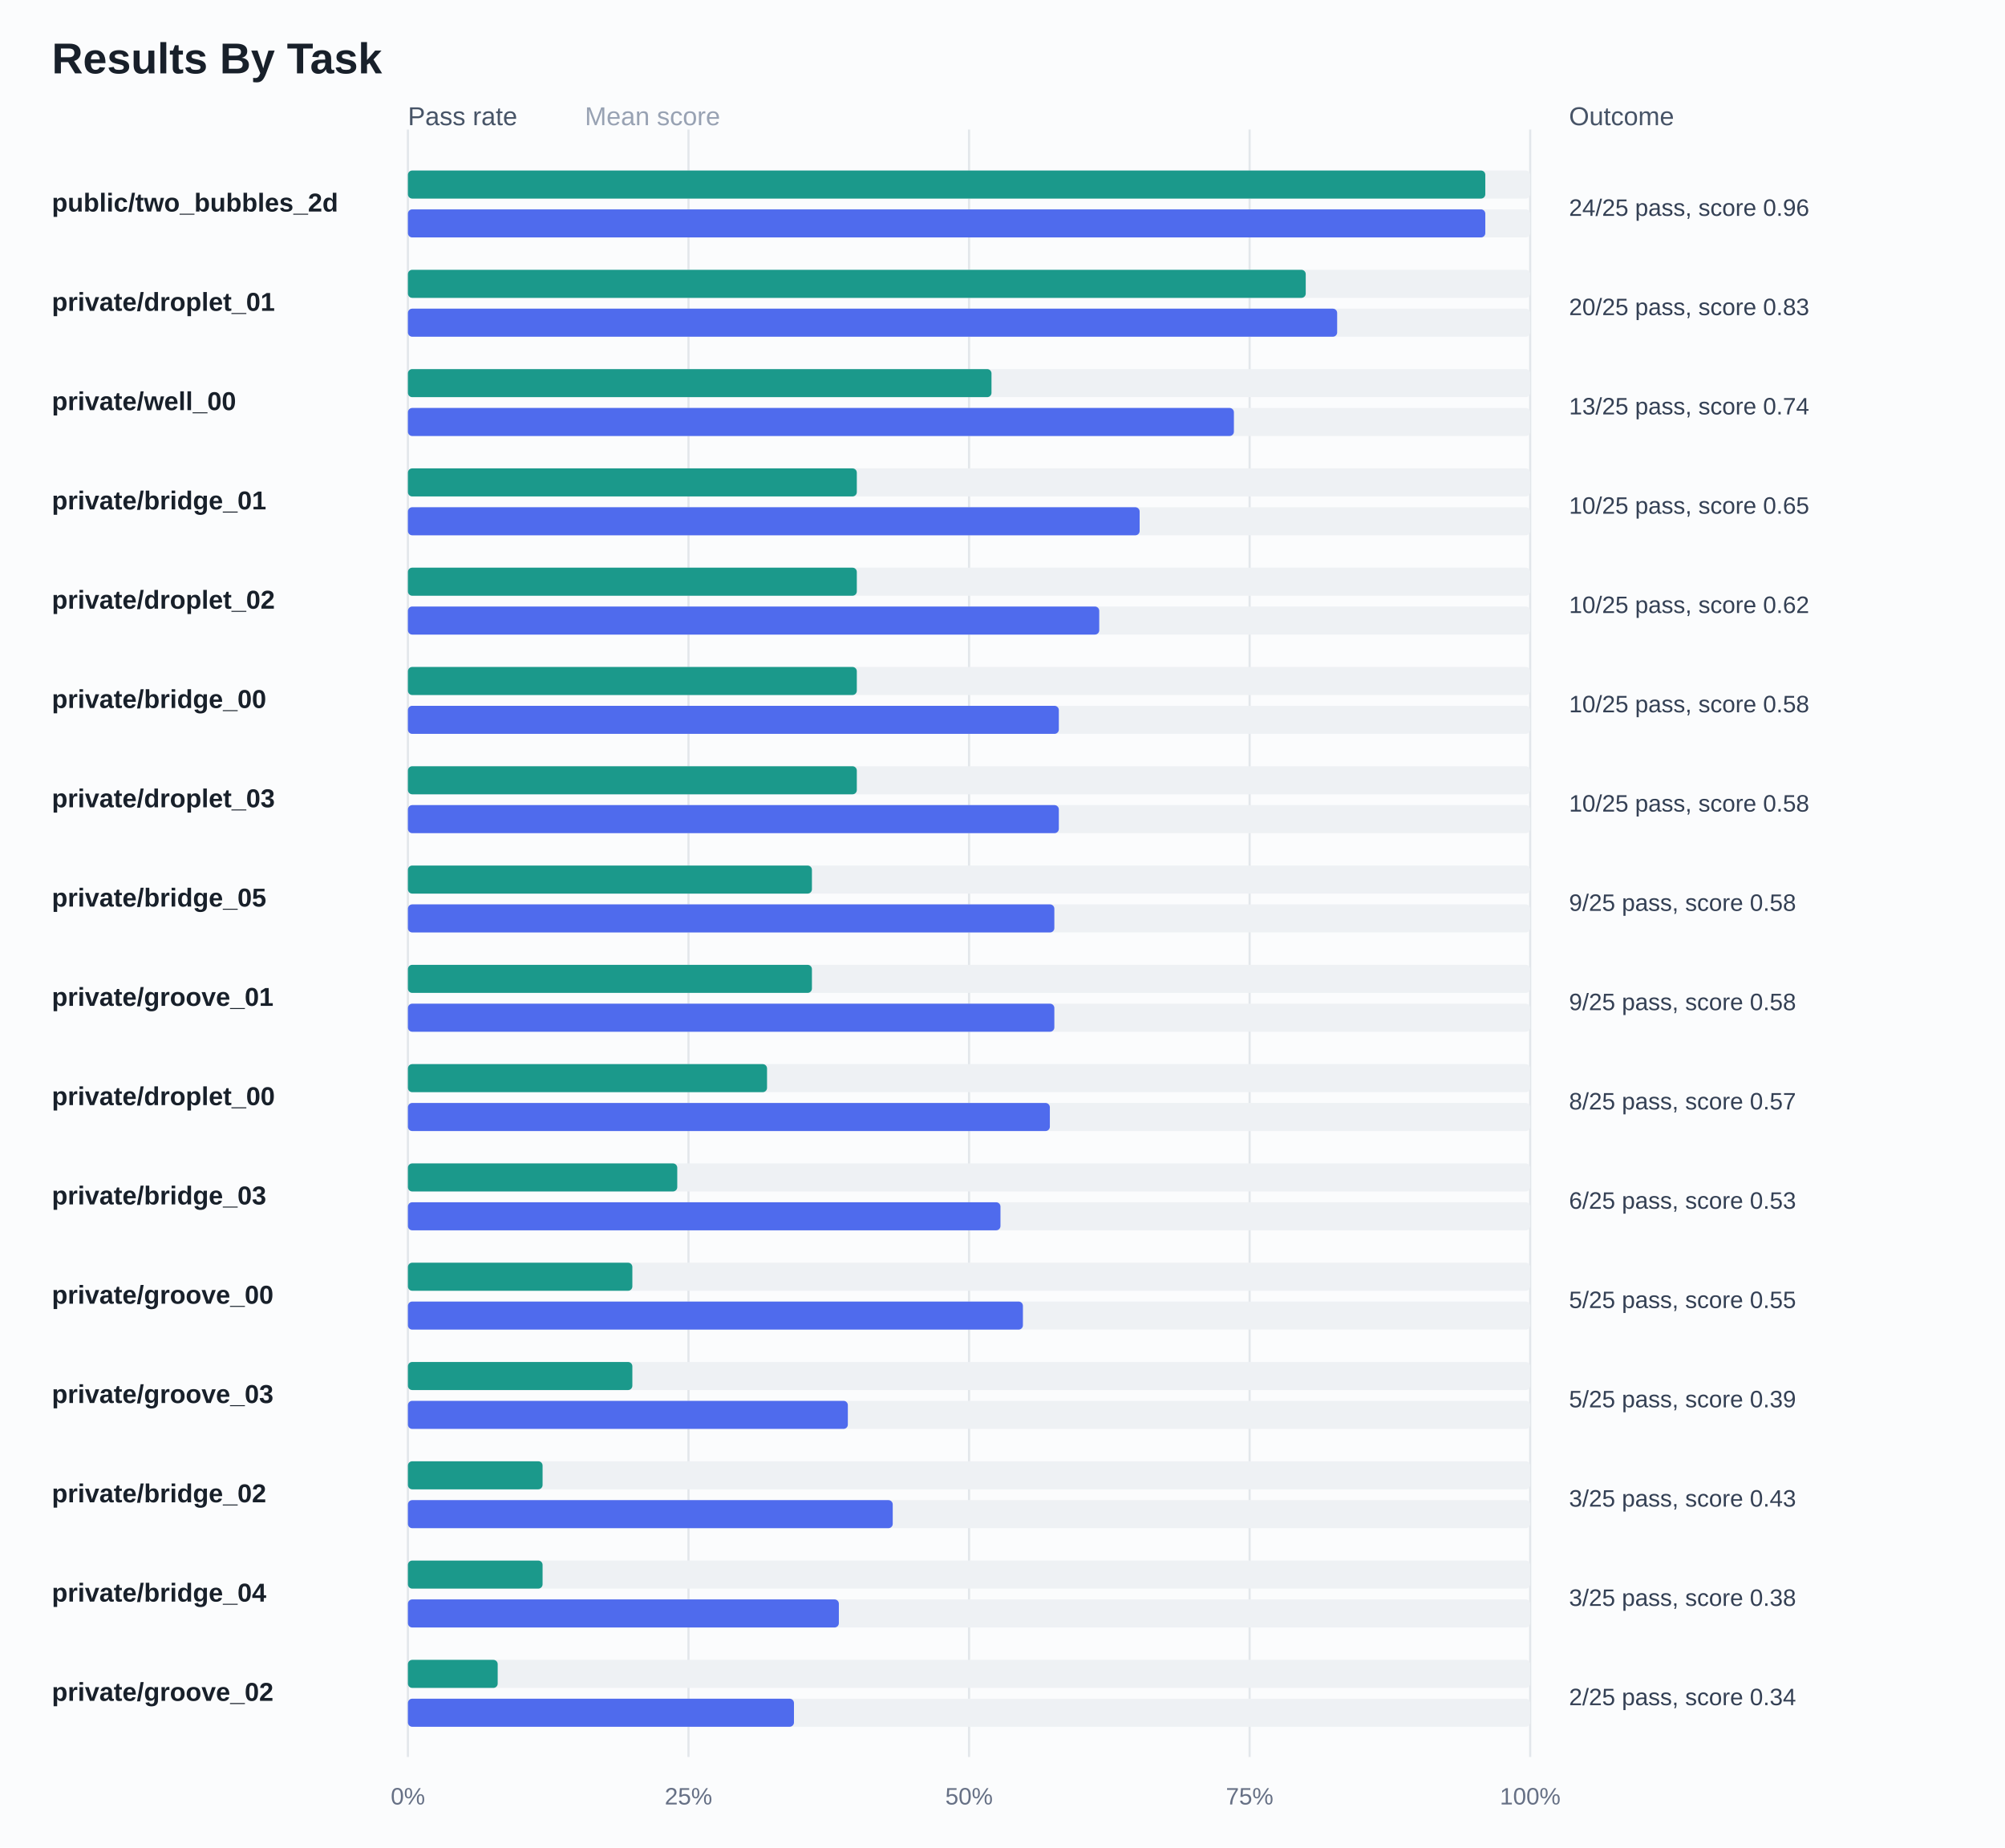
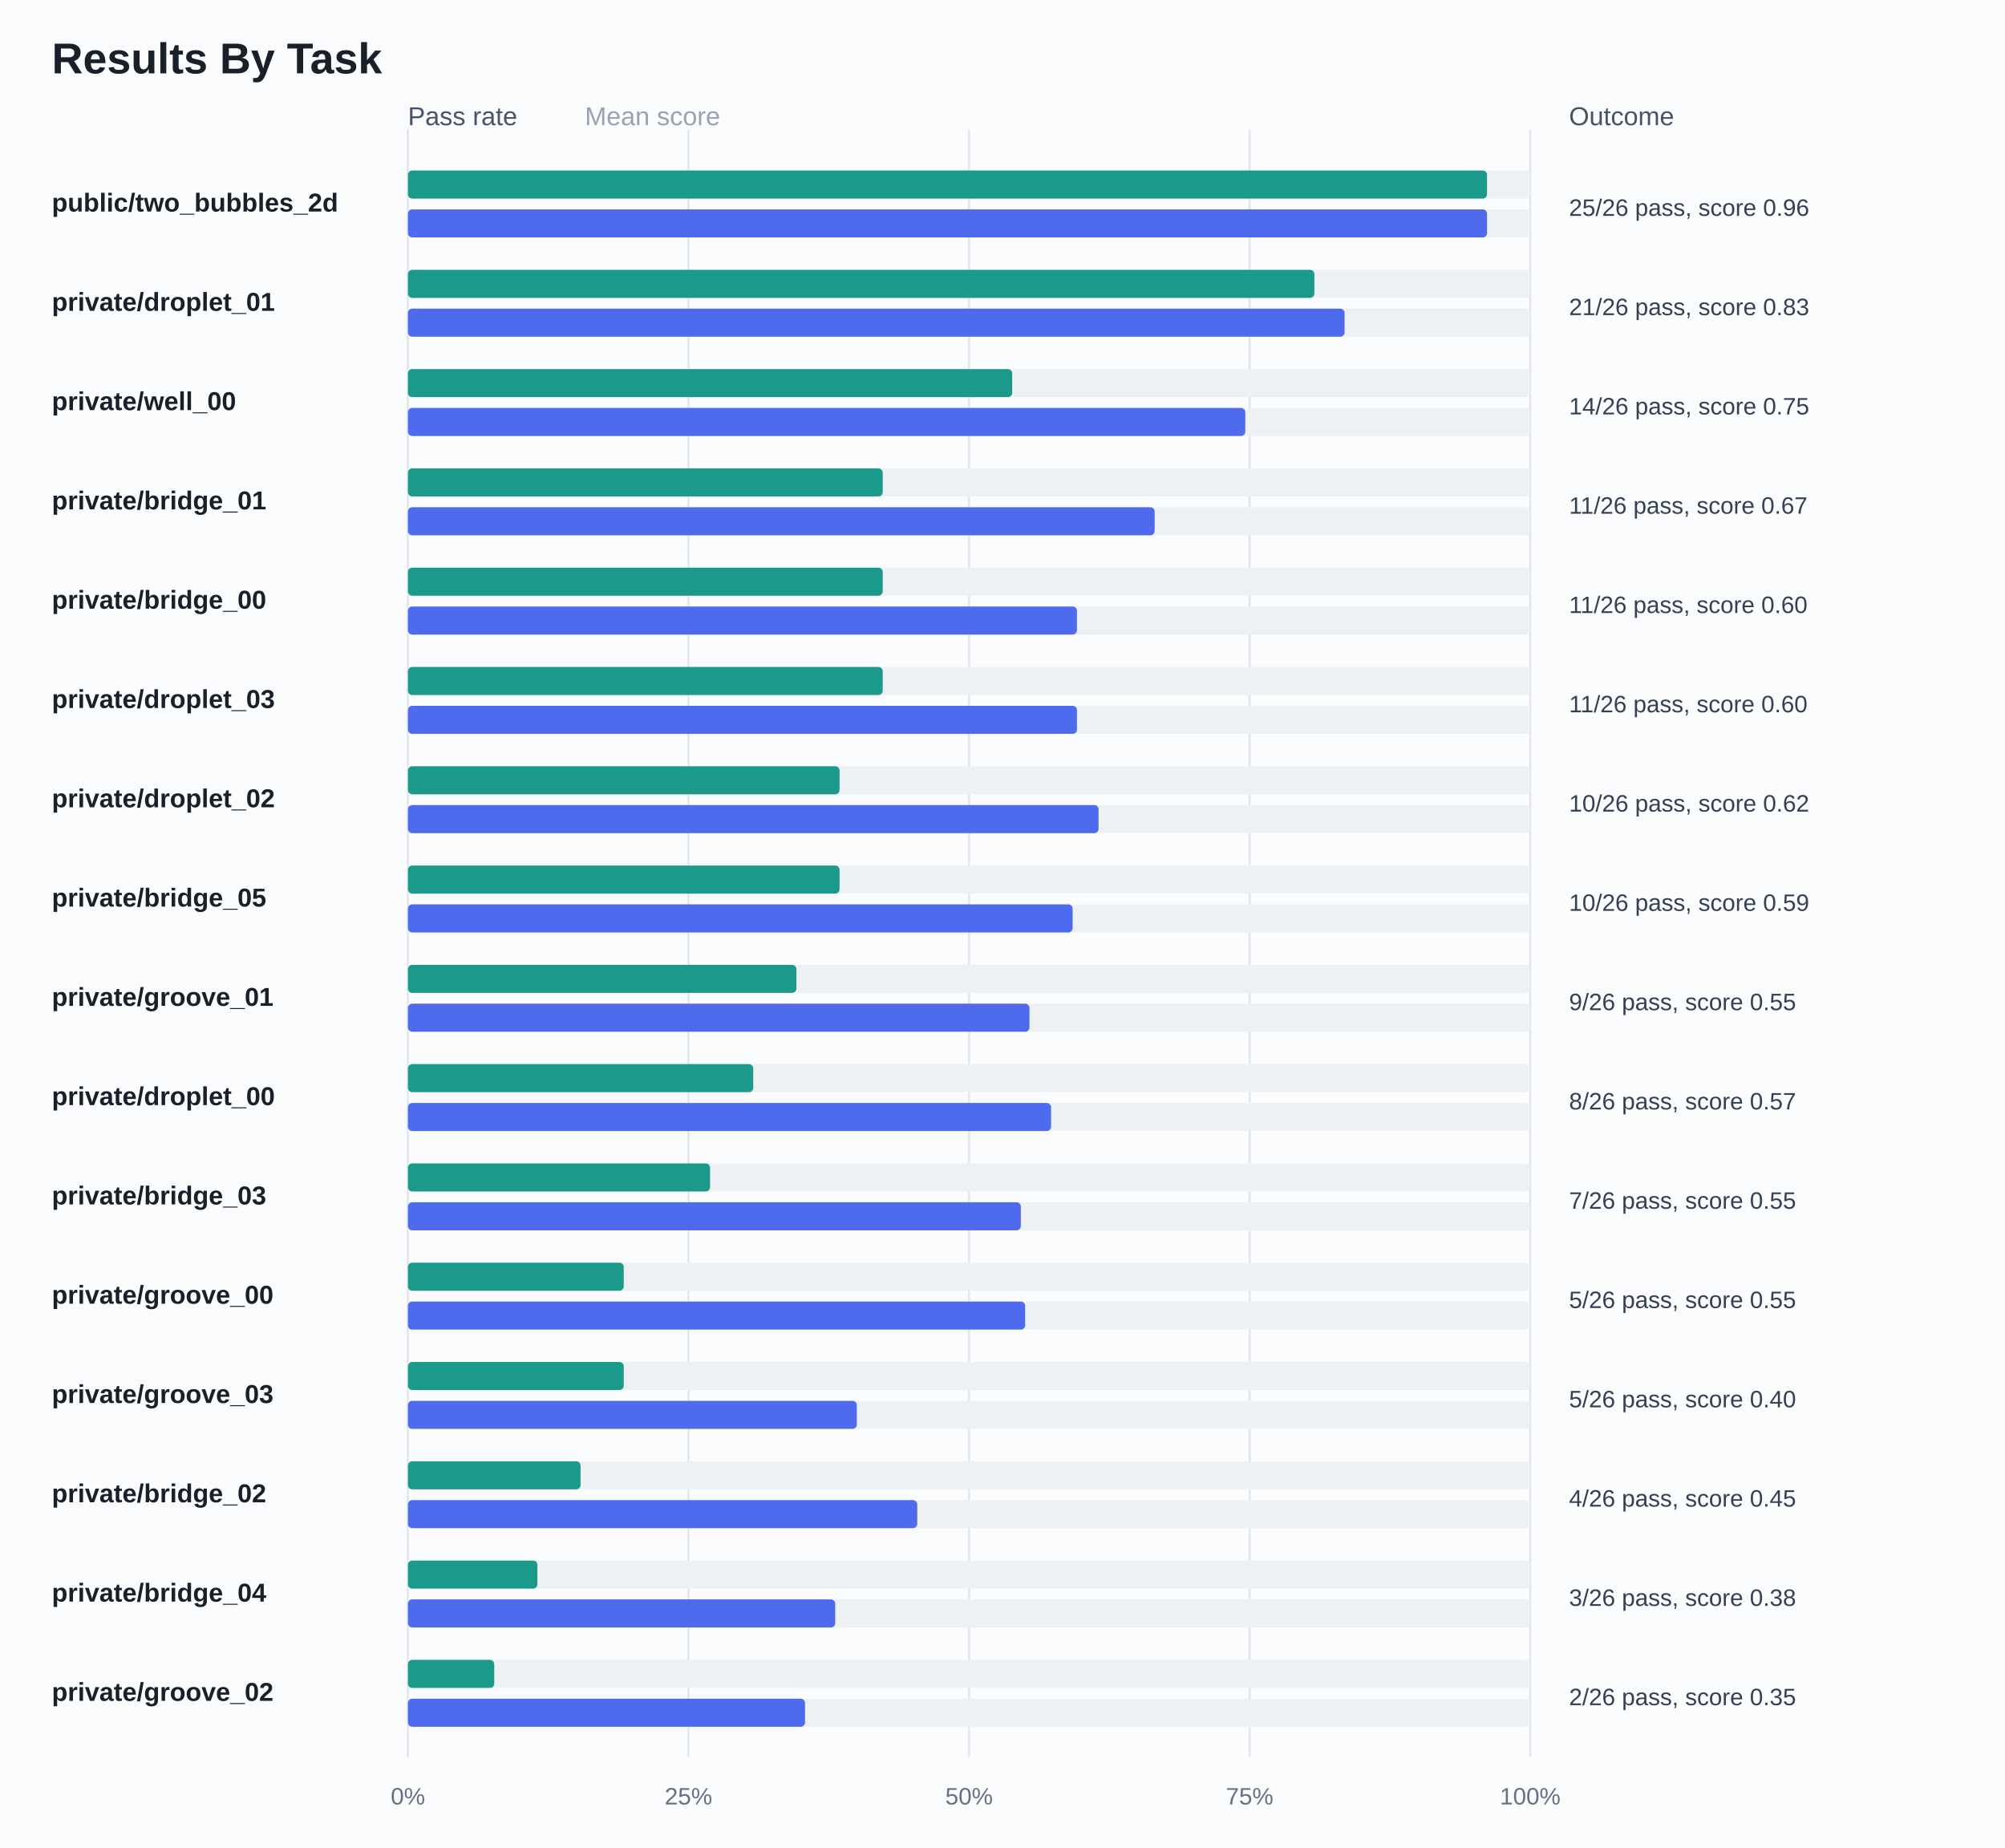
<svg xmlns="http://www.w3.org/2000/svg" width="929" height="856" viewBox="0 0 929 856">
  <rect width="100%" height="100%" fill="#fbfcfd" />
  <style>text{font-family:ui-sans-serif,system-ui,-apple-system,BlinkMacSystemFont,"Segoe UI",Arial,sans-serif;text-rendering:geometricPrecision;font-kerning:normal}.numeric{font-variant-numeric:tabular-nums;font-feature-settings:"tnum" 1,"kern" 1}</style>
  <text x="24.00" y="34.00" font-size="20" font-weight="700" text-anchor="start" fill="#18202a">Results By Task</text>
  <text x="189.00" y="58.00" font-size="12" font-weight="400" text-anchor="start" fill="#475467">Pass rate</text>
  <text x="271.00" y="58.00" font-size="12" font-weight="400" text-anchor="start" fill="#98a2b3">Mean score</text>
  <text x="727.00" y="58.00" font-size="12" font-weight="400" text-anchor="start" fill="#475467">Outcome</text>
  <line x1="189.00" y1="60" x2="189.00" y2="814" stroke="#e3e7eb" />
  <text x="189.00" y="836.00" font-size="11" font-weight="400" text-anchor="middle" fill="#667085">0%</text>
  <line x1="319.00" y1="60" x2="319.00" y2="814" stroke="#e3e7eb" />
  <text x="319.00" y="836.00" font-size="11" font-weight="400" text-anchor="middle" fill="#667085">25%</text>
  <line x1="449.00" y1="60" x2="449.00" y2="814" stroke="#e3e7eb" />
  <text x="449.00" y="836.00" font-size="11" font-weight="400" text-anchor="middle" fill="#667085">50%</text>
  <line x1="579.00" y1="60" x2="579.00" y2="814" stroke="#e3e7eb" />
  <text x="579.00" y="836.00" font-size="11" font-weight="400" text-anchor="middle" fill="#667085">75%</text>
  <line x1="709.00" y1="60" x2="709.00" y2="814" stroke="#e3e7eb" />
  <text x="709.00" y="836.00" font-size="11" font-weight="400" text-anchor="middle" fill="#667085">100%</text>
  <text x="24.00" y="98.00" font-size="12" font-weight="600" text-anchor="start" fill="#18202a">public/two_bubbles_2d</text>
  <rect x="189" y="79" width="520" height="13" rx="2" fill="#eef1f4" />
  <rect x="189" y="97" width="520" height="13" rx="2" fill="#eef1f4" />
-   <rect x="189" y="79" width="499.20" height="13" rx="2" fill="#1b998b" />
-   <rect x="189" y="97" width="499.20" height="13" rx="2" fill="#4f6bed" />
-   <text class="numeric" x="727.00" y="100.00" font-size="11" font-weight="400" text-anchor="start" fill="#344054">24/25 pass, score 0.96</text>
+   <rect x="189" y="79" width="500.00" height="13" rx="2" fill="#1b998b" />
+   <rect x="189" y="97" width="500.00" height="13" rx="2" fill="#4f6bed" />
+   <text class="numeric" x="727.00" y="100.00" font-size="11" font-weight="400" text-anchor="start" fill="#344054">25/26 pass, score 0.96</text>
  <text x="24.00" y="144.00" font-size="12" font-weight="600" text-anchor="start" fill="#18202a">private/droplet_01</text>
  <rect x="189" y="125" width="520" height="13" rx="2" fill="#eef1f4" />
  <rect x="189" y="143" width="520" height="13" rx="2" fill="#eef1f4" />
-   <rect x="189" y="125" width="416.00" height="13" rx="2" fill="#1b998b" />
-   <rect x="189" y="143" width="430.56" height="13" rx="2" fill="#4f6bed" />
-   <text class="numeric" x="727.00" y="146.00" font-size="11" font-weight="400" text-anchor="start" fill="#344054">20/25 pass, score 0.83</text>
+   <rect x="189" y="125" width="420.00" height="13" rx="2" fill="#1b998b" />
+   <rect x="189" y="143" width="434.00" height="13" rx="2" fill="#4f6bed" />
+   <text class="numeric" x="727.00" y="146.00" font-size="11" font-weight="400" text-anchor="start" fill="#344054">21/26 pass, score 0.83</text>
  <text x="24.00" y="190.00" font-size="12" font-weight="600" text-anchor="start" fill="#18202a">private/well_00</text>
  <rect x="189" y="171" width="520" height="13" rx="2" fill="#eef1f4" />
  <rect x="189" y="189" width="520" height="13" rx="2" fill="#eef1f4" />
-   <rect x="189" y="171" width="270.40" height="13" rx="2" fill="#1b998b" />
-   <rect x="189" y="189" width="382.72" height="13" rx="2" fill="#4f6bed" />
-   <text class="numeric" x="727.00" y="192.00" font-size="11" font-weight="400" text-anchor="start" fill="#344054">13/25 pass, score 0.74</text>
+   <rect x="189" y="171" width="280.00" height="13" rx="2" fill="#1b998b" />
+   <rect x="189" y="189" width="388.00" height="13" rx="2" fill="#4f6bed" />
+   <text class="numeric" x="727.00" y="192.00" font-size="11" font-weight="400" text-anchor="start" fill="#344054">14/26 pass, score 0.75</text>
  <text x="24.00" y="236.00" font-size="12" font-weight="600" text-anchor="start" fill="#18202a">private/bridge_01</text>
  <rect x="189" y="217" width="520" height="13" rx="2" fill="#eef1f4" />
  <rect x="189" y="235" width="520" height="13" rx="2" fill="#eef1f4" />
-   <rect x="189" y="217" width="208.00" height="13" rx="2" fill="#1b998b" />
-   <rect x="189" y="235" width="339.04" height="13" rx="2" fill="#4f6bed" />
-   <text class="numeric" x="727.00" y="238.00" font-size="11" font-weight="400" text-anchor="start" fill="#344054">10/25 pass, score 0.65</text>
-   <text x="24.00" y="282.00" font-size="12" font-weight="600" text-anchor="start" fill="#18202a">private/droplet_02</text>
+   <rect x="189" y="217" width="220.00" height="13" rx="2" fill="#1b998b" />
+   <rect x="189" y="235" width="346.00" height="13" rx="2" fill="#4f6bed" />
+   <text class="numeric" x="727.00" y="238.00" font-size="11" font-weight="400" text-anchor="start" fill="#344054">11/26 pass, score 0.67</text>
+   <text x="24.00" y="282.00" font-size="12" font-weight="600" text-anchor="start" fill="#18202a">private/bridge_00</text>
  <rect x="189" y="263" width="520" height="13" rx="2" fill="#eef1f4" />
  <rect x="189" y="281" width="520" height="13" rx="2" fill="#eef1f4" />
-   <rect x="189" y="263" width="208.00" height="13" rx="2" fill="#1b998b" />
-   <rect x="189" y="281" width="320.32" height="13" rx="2" fill="#4f6bed" />
-   <text class="numeric" x="727.00" y="284.00" font-size="11" font-weight="400" text-anchor="start" fill="#344054">10/25 pass, score 0.62</text>
-   <text x="24.00" y="328.00" font-size="12" font-weight="600" text-anchor="start" fill="#18202a">private/bridge_00</text>
+   <rect x="189" y="263" width="220.00" height="13" rx="2" fill="#1b998b" />
+   <rect x="189" y="281" width="310.00" height="13" rx="2" fill="#4f6bed" />
+   <text class="numeric" x="727.00" y="284.00" font-size="11" font-weight="400" text-anchor="start" fill="#344054">11/26 pass, score 0.60</text>
+   <text x="24.00" y="328.00" font-size="12" font-weight="600" text-anchor="start" fill="#18202a">private/droplet_03</text>
  <rect x="189" y="309" width="520" height="13" rx="2" fill="#eef1f4" />
  <rect x="189" y="327" width="520" height="13" rx="2" fill="#eef1f4" />
-   <rect x="189" y="309" width="208.00" height="13" rx="2" fill="#1b998b" />
-   <rect x="189" y="327" width="301.60" height="13" rx="2" fill="#4f6bed" />
-   <text class="numeric" x="727.00" y="330.00" font-size="11" font-weight="400" text-anchor="start" fill="#344054">10/25 pass, score 0.58</text>
-   <text x="24.00" y="374.00" font-size="12" font-weight="600" text-anchor="start" fill="#18202a">private/droplet_03</text>
+   <rect x="189" y="309" width="220.00" height="13" rx="2" fill="#1b998b" />
+   <rect x="189" y="327" width="310.00" height="13" rx="2" fill="#4f6bed" />
+   <text class="numeric" x="727.00" y="330.00" font-size="11" font-weight="400" text-anchor="start" fill="#344054">11/26 pass, score 0.60</text>
+   <text x="24.00" y="374.00" font-size="12" font-weight="600" text-anchor="start" fill="#18202a">private/droplet_02</text>
  <rect x="189" y="355" width="520" height="13" rx="2" fill="#eef1f4" />
  <rect x="189" y="373" width="520" height="13" rx="2" fill="#eef1f4" />
-   <rect x="189" y="355" width="208.00" height="13" rx="2" fill="#1b998b" />
-   <rect x="189" y="373" width="301.60" height="13" rx="2" fill="#4f6bed" />
-   <text class="numeric" x="727.00" y="376.00" font-size="11" font-weight="400" text-anchor="start" fill="#344054">10/25 pass, score 0.58</text>
+   <rect x="189" y="355" width="200.00" height="13" rx="2" fill="#1b998b" />
+   <rect x="189" y="373" width="320.00" height="13" rx="2" fill="#4f6bed" />
+   <text class="numeric" x="727.00" y="376.00" font-size="11" font-weight="400" text-anchor="start" fill="#344054">10/26 pass, score 0.62</text>
  <text x="24.00" y="420.00" font-size="12" font-weight="600" text-anchor="start" fill="#18202a">private/bridge_05</text>
  <rect x="189" y="401" width="520" height="13" rx="2" fill="#eef1f4" />
  <rect x="189" y="419" width="520" height="13" rx="2" fill="#eef1f4" />
-   <rect x="189" y="401" width="187.20" height="13" rx="2" fill="#1b998b" />
-   <rect x="189" y="419" width="299.52" height="13" rx="2" fill="#4f6bed" />
-   <text class="numeric" x="727.00" y="422.00" font-size="11" font-weight="400" text-anchor="start" fill="#344054">9/25 pass, score 0.58</text>
+   <rect x="189" y="401" width="200.00" height="13" rx="2" fill="#1b998b" />
+   <rect x="189" y="419" width="308.00" height="13" rx="2" fill="#4f6bed" />
+   <text class="numeric" x="727.00" y="422.00" font-size="11" font-weight="400" text-anchor="start" fill="#344054">10/26 pass, score 0.59</text>
  <text x="24.00" y="466.00" font-size="12" font-weight="600" text-anchor="start" fill="#18202a">private/groove_01</text>
  <rect x="189" y="447" width="520" height="13" rx="2" fill="#eef1f4" />
  <rect x="189" y="465" width="520" height="13" rx="2" fill="#eef1f4" />
-   <rect x="189" y="447" width="187.20" height="13" rx="2" fill="#1b998b" />
-   <rect x="189" y="465" width="299.52" height="13" rx="2" fill="#4f6bed" />
-   <text class="numeric" x="727.00" y="468.00" font-size="11" font-weight="400" text-anchor="start" fill="#344054">9/25 pass, score 0.58</text>
+   <rect x="189" y="447" width="180.00" height="13" rx="2" fill="#1b998b" />
+   <rect x="189" y="465" width="288.00" height="13" rx="2" fill="#4f6bed" />
+   <text class="numeric" x="727.00" y="468.00" font-size="11" font-weight="400" text-anchor="start" fill="#344054">9/26 pass, score 0.55</text>
  <text x="24.00" y="512.00" font-size="12" font-weight="600" text-anchor="start" fill="#18202a">private/droplet_00</text>
  <rect x="189" y="493" width="520" height="13" rx="2" fill="#eef1f4" />
  <rect x="189" y="511" width="520" height="13" rx="2" fill="#eef1f4" />
-   <rect x="189" y="493" width="166.40" height="13" rx="2" fill="#1b998b" />
-   <rect x="189" y="511" width="297.44" height="13" rx="2" fill="#4f6bed" />
-   <text class="numeric" x="727.00" y="514.00" font-size="11" font-weight="400" text-anchor="start" fill="#344054">8/25 pass, score 0.57</text>
+   <rect x="189" y="493" width="160.00" height="13" rx="2" fill="#1b998b" />
+   <rect x="189" y="511" width="298.00" height="13" rx="2" fill="#4f6bed" />
+   <text class="numeric" x="727.00" y="514.00" font-size="11" font-weight="400" text-anchor="start" fill="#344054">8/26 pass, score 0.57</text>
  <text x="24.00" y="558.00" font-size="12" font-weight="600" text-anchor="start" fill="#18202a">private/bridge_03</text>
  <rect x="189" y="539" width="520" height="13" rx="2" fill="#eef1f4" />
  <rect x="189" y="557" width="520" height="13" rx="2" fill="#eef1f4" />
-   <rect x="189" y="539" width="124.80" height="13" rx="2" fill="#1b998b" />
-   <rect x="189" y="557" width="274.56" height="13" rx="2" fill="#4f6bed" />
-   <text class="numeric" x="727.00" y="560.00" font-size="11" font-weight="400" text-anchor="start" fill="#344054">6/25 pass, score 0.53</text>
+   <rect x="189" y="539" width="140.00" height="13" rx="2" fill="#1b998b" />
+   <rect x="189" y="557" width="284.00" height="13" rx="2" fill="#4f6bed" />
+   <text class="numeric" x="727.00" y="560.00" font-size="11" font-weight="400" text-anchor="start" fill="#344054">7/26 pass, score 0.55</text>
  <text x="24.00" y="604.00" font-size="12" font-weight="600" text-anchor="start" fill="#18202a">private/groove_00</text>
  <rect x="189" y="585" width="520" height="13" rx="2" fill="#eef1f4" />
  <rect x="189" y="603" width="520" height="13" rx="2" fill="#eef1f4" />
-   <rect x="189" y="585" width="104.00" height="13" rx="2" fill="#1b998b" />
-   <rect x="189" y="603" width="284.96" height="13" rx="2" fill="#4f6bed" />
-   <text class="numeric" x="727.00" y="606.00" font-size="11" font-weight="400" text-anchor="start" fill="#344054">5/25 pass, score 0.55</text>
+   <rect x="189" y="585" width="100.00" height="13" rx="2" fill="#1b998b" />
+   <rect x="189" y="603" width="286.00" height="13" rx="2" fill="#4f6bed" />
+   <text class="numeric" x="727.00" y="606.00" font-size="11" font-weight="400" text-anchor="start" fill="#344054">5/26 pass, score 0.55</text>
  <text x="24.00" y="650.00" font-size="12" font-weight="600" text-anchor="start" fill="#18202a">private/groove_03</text>
  <rect x="189" y="631" width="520" height="13" rx="2" fill="#eef1f4" />
  <rect x="189" y="649" width="520" height="13" rx="2" fill="#eef1f4" />
-   <rect x="189" y="631" width="104.00" height="13" rx="2" fill="#1b998b" />
-   <rect x="189" y="649" width="203.84" height="13" rx="2" fill="#4f6bed" />
-   <text class="numeric" x="727.00" y="652.00" font-size="11" font-weight="400" text-anchor="start" fill="#344054">5/25 pass, score 0.39</text>
+   <rect x="189" y="631" width="100.00" height="13" rx="2" fill="#1b998b" />
+   <rect x="189" y="649" width="208.00" height="13" rx="2" fill="#4f6bed" />
+   <text class="numeric" x="727.00" y="652.00" font-size="11" font-weight="400" text-anchor="start" fill="#344054">5/26 pass, score 0.40</text>
  <text x="24.00" y="696.00" font-size="12" font-weight="600" text-anchor="start" fill="#18202a">private/bridge_02</text>
  <rect x="189" y="677" width="520" height="13" rx="2" fill="#eef1f4" />
  <rect x="189" y="695" width="520" height="13" rx="2" fill="#eef1f4" />
-   <rect x="189" y="677" width="62.40" height="13" rx="2" fill="#1b998b" />
-   <rect x="189" y="695" width="224.64" height="13" rx="2" fill="#4f6bed" />
-   <text class="numeric" x="727.00" y="698.00" font-size="11" font-weight="400" text-anchor="start" fill="#344054">3/25 pass, score 0.43</text>
+   <rect x="189" y="677" width="80.00" height="13" rx="2" fill="#1b998b" />
+   <rect x="189" y="695" width="236.00" height="13" rx="2" fill="#4f6bed" />
+   <text class="numeric" x="727.00" y="698.00" font-size="11" font-weight="400" text-anchor="start" fill="#344054">4/26 pass, score 0.45</text>
  <text x="24.00" y="742.00" font-size="12" font-weight="600" text-anchor="start" fill="#18202a">private/bridge_04</text>
  <rect x="189" y="723" width="520" height="13" rx="2" fill="#eef1f4" />
  <rect x="189" y="741" width="520" height="13" rx="2" fill="#eef1f4" />
-   <rect x="189" y="723" width="62.40" height="13" rx="2" fill="#1b998b" />
-   <rect x="189" y="741" width="199.68" height="13" rx="2" fill="#4f6bed" />
-   <text class="numeric" x="727.00" y="744.00" font-size="11" font-weight="400" text-anchor="start" fill="#344054">3/25 pass, score 0.38</text>
+   <rect x="189" y="723" width="60.00" height="13" rx="2" fill="#1b998b" />
+   <rect x="189" y="741" width="198.00" height="13" rx="2" fill="#4f6bed" />
+   <text class="numeric" x="727.00" y="744.00" font-size="11" font-weight="400" text-anchor="start" fill="#344054">3/26 pass, score 0.38</text>
  <text x="24.00" y="788.00" font-size="12" font-weight="600" text-anchor="start" fill="#18202a">private/groove_02</text>
  <rect x="189" y="769" width="520" height="13" rx="2" fill="#eef1f4" />
  <rect x="189" y="787" width="520" height="13" rx="2" fill="#eef1f4" />
-   <rect x="189" y="769" width="41.60" height="13" rx="2" fill="#1b998b" />
-   <rect x="189" y="787" width="178.88" height="13" rx="2" fill="#4f6bed" />
-   <text class="numeric" x="727.00" y="790.00" font-size="11" font-weight="400" text-anchor="start" fill="#344054">2/25 pass, score 0.34</text>
+   <rect x="189" y="769" width="40.00" height="13" rx="2" fill="#1b998b" />
+   <rect x="189" y="787" width="184.00" height="13" rx="2" fill="#4f6bed" />
+   <text class="numeric" x="727.00" y="790.00" font-size="11" font-weight="400" text-anchor="start" fill="#344054">2/26 pass, score 0.35</text>
</svg>
